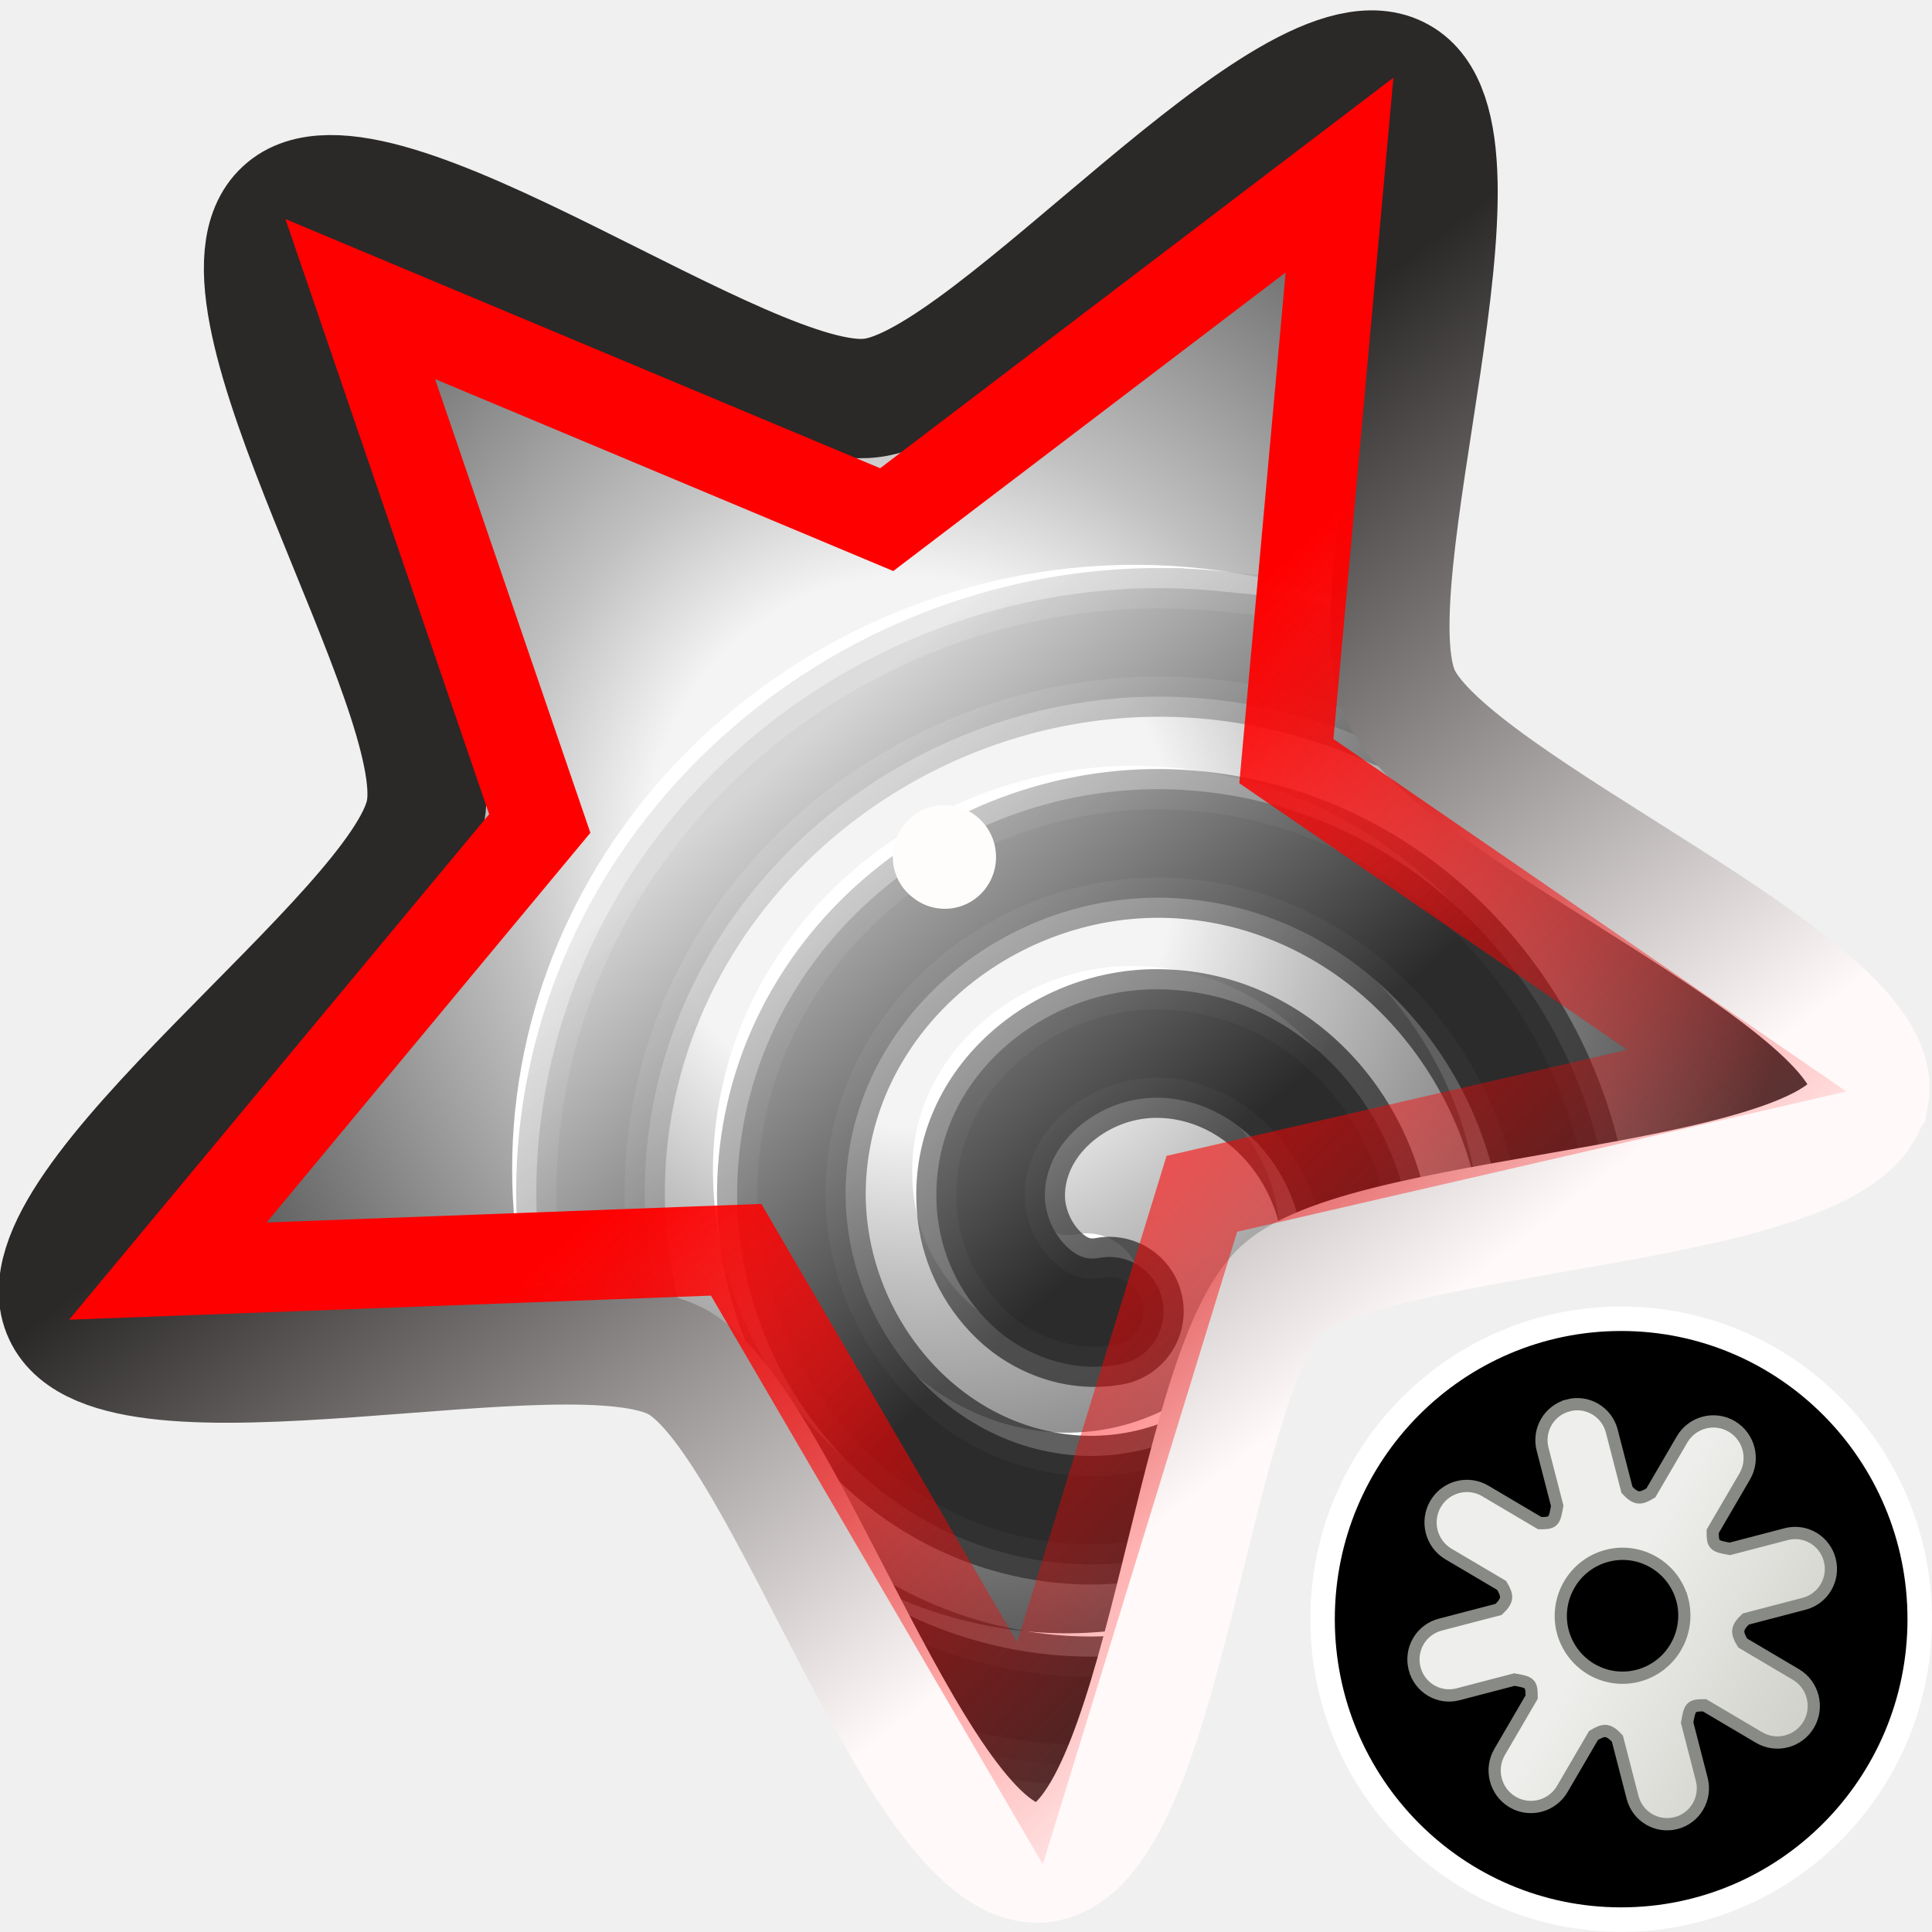
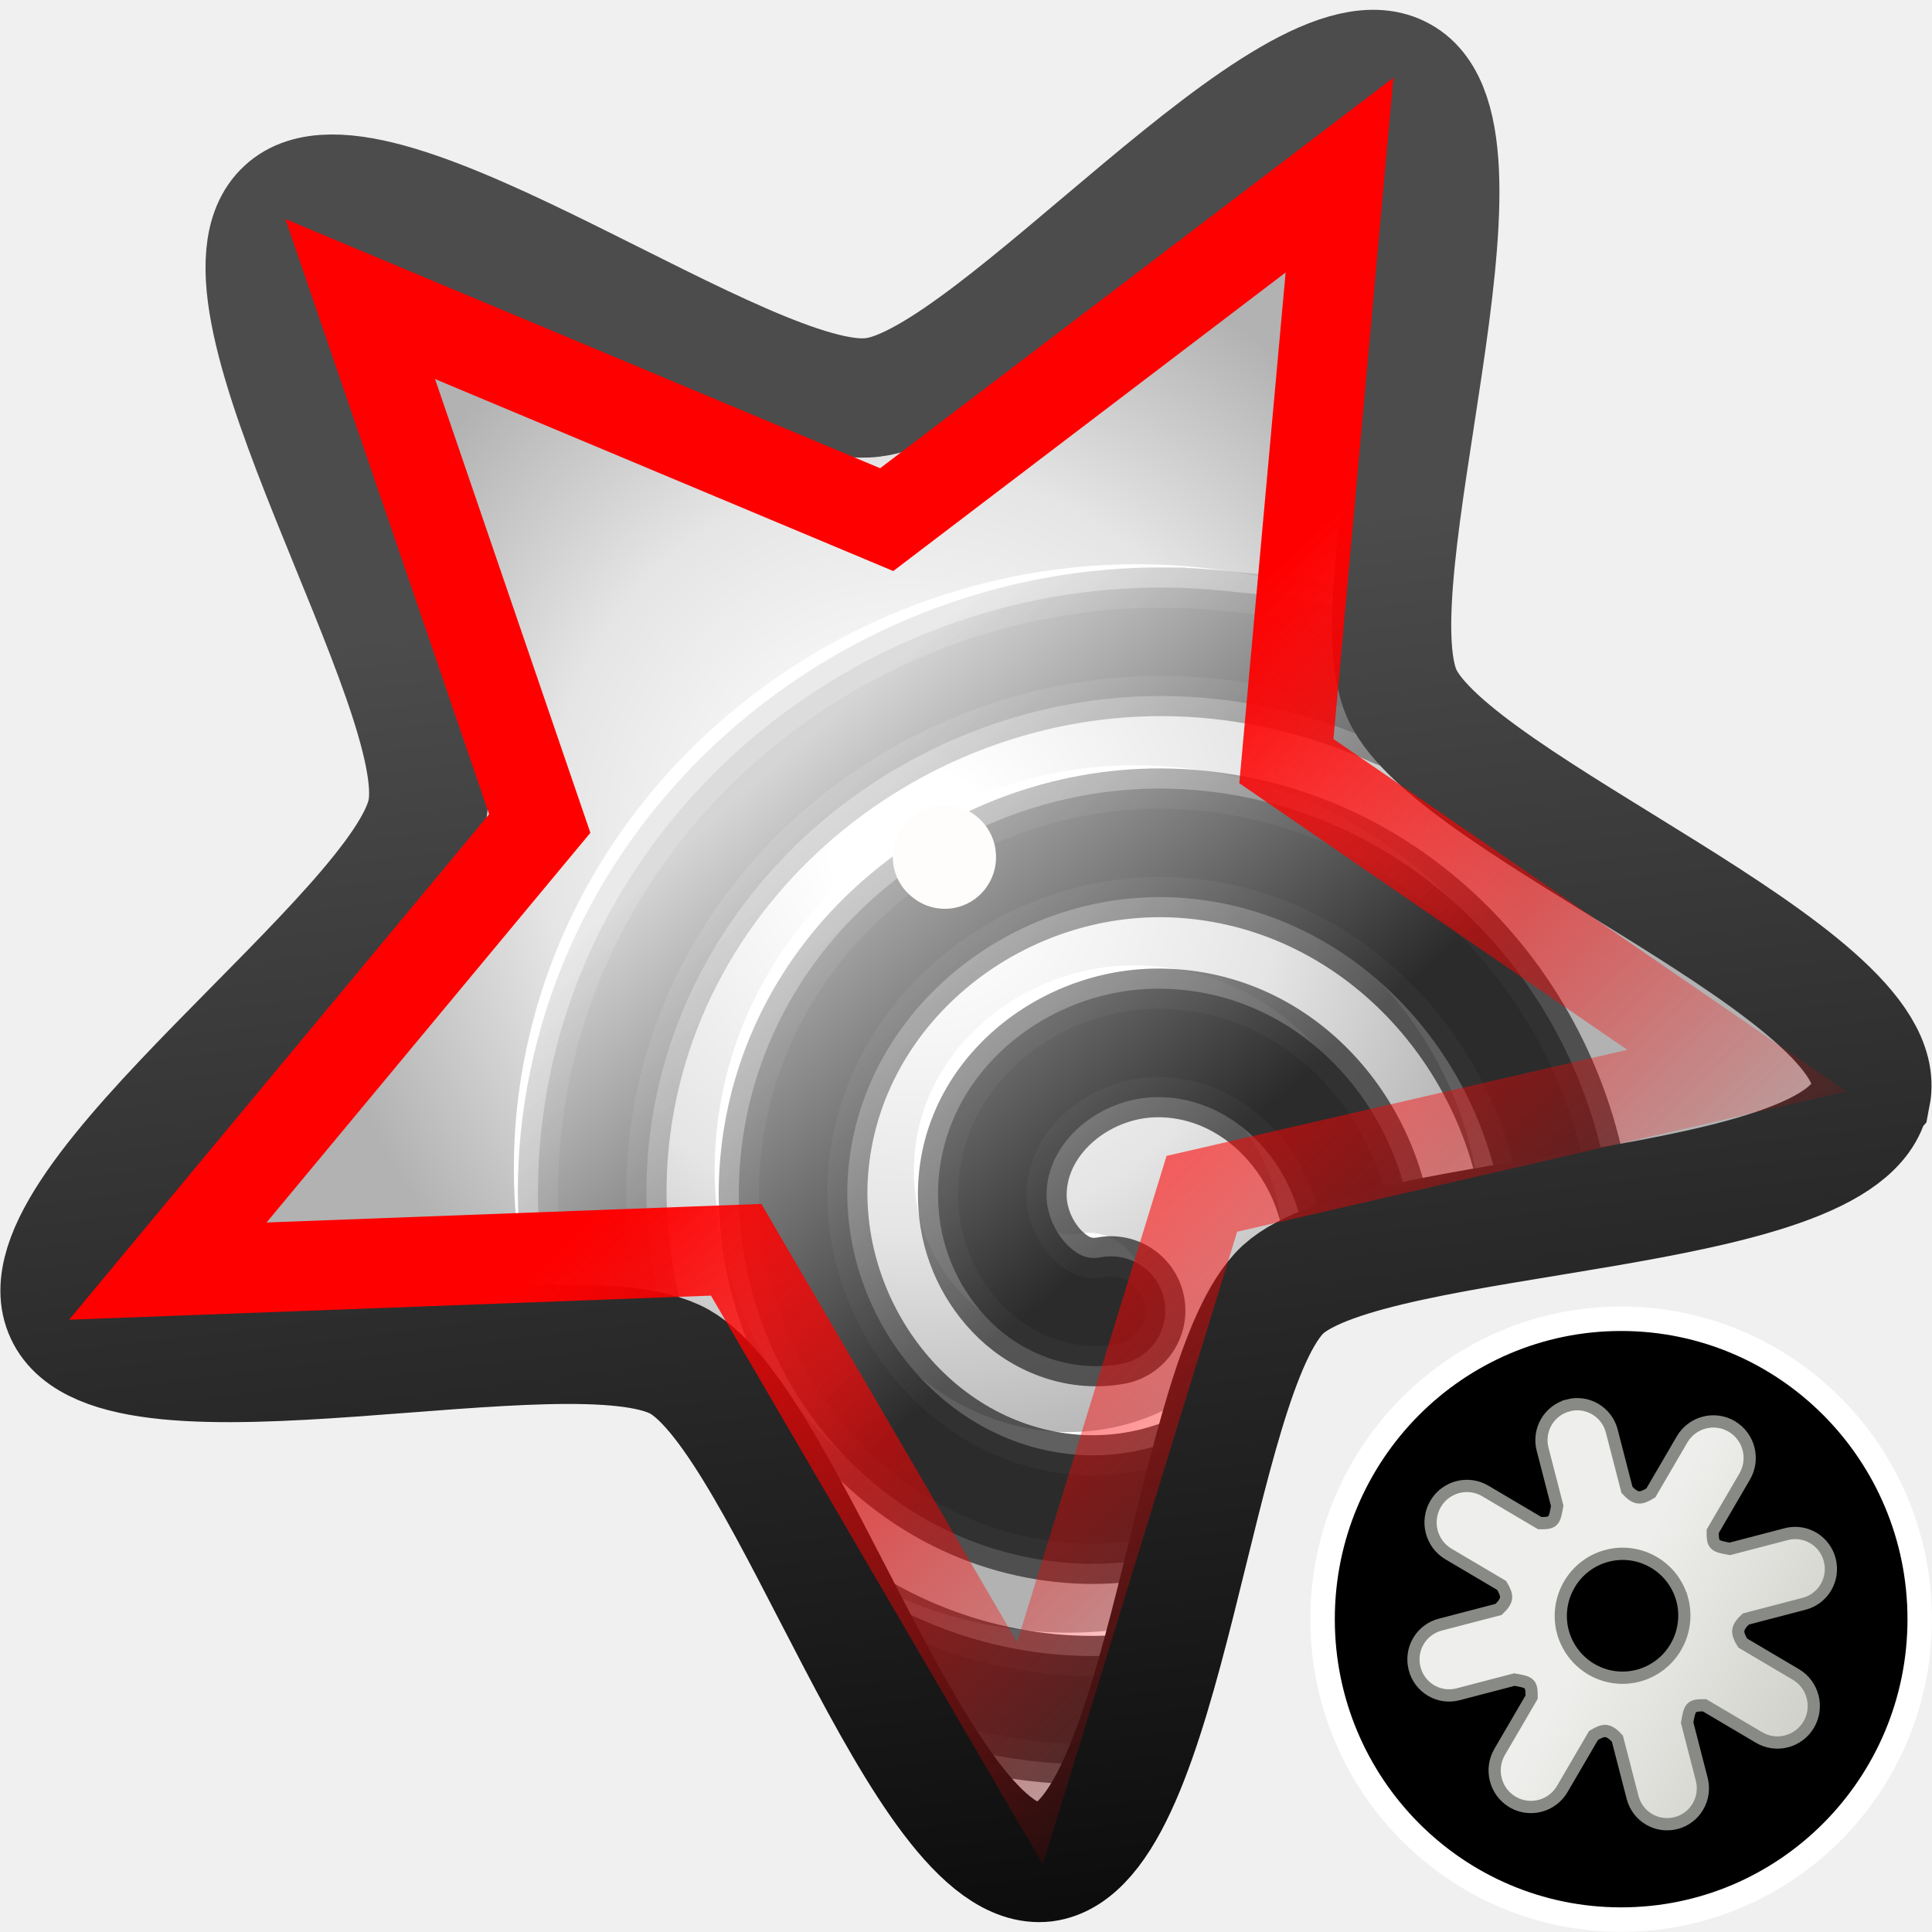
<svg xmlns="http://www.w3.org/2000/svg" xmlns:xlink="http://www.w3.org/1999/xlink" viewBox="0 0 48 48">
  <defs>
    <linearGradient id="e">
      <stop offset=".45" stop-color="red" />
      <stop offset="1" stop-color="red" stop-opacity="0" />
    </linearGradient>
-     <linearGradient id="a">
-       <stop offset="0" stop-color="#2b2828" />
-       <stop offset="1" stop-color="#fff9f9" />
-     </linearGradient>
-     <linearGradient id="i">
-       <stop offset=".282" stop-color="#f4f4f4" />
-       <stop offset=".437" stop-color="#c1c1c1" />
-       <stop offset=".937" stop-color="#3c3c3c" />
-     </linearGradient>
-     <linearGradient xlink:href="#a" id="p" x1="6.087" x2="12.016" y1="7.664" y2="8.895" gradientUnits="userSpaceOnUse" />
-     <linearGradient xlink:href="#e" id="q" x1="10.779" y1="9.531" x2="37.809" y2="38.124" gradientUnits="userSpaceOnUse" />
-     <linearGradient xlink:href="#h" id="t" x1="7.598" y1="7.681" x2="12.404" y2="12.336" gradientUnits="userSpaceOnUse" gradientTransform="matrix(1.12453 -.29235 .29238 1.1244 47.126 26.974)" />
+     <linearGradient xlink:href="#e" id="s" x1="10.779" y1="9.531" x2="37.809" y2="38.124" gradientUnits="userSpaceOnUse" />
+     <linearGradient xlink:href="#h" id="u" x1="7.598" y1="7.681" x2="12.404" y2="12.336" gradientUnits="userSpaceOnUse" gradientTransform="matrix(1.12453 -.29235 .29238 1.1244 47.126 26.974)" />
    <linearGradient id="h">
      <stop offset="0" stop-color="#eeeeec" />
      <stop offset="1" stop-color="#d2d2cc" />
    </linearGradient>
-     <linearGradient id="j">
-       <stop offset=".086" stop-color="#f0f0f0" />
-       <stop offset=".393" stop-color="#d5d5d5" />
-       <stop offset=".649" stop-color="#aaa" />
-     </linearGradient>
-     <linearGradient xlink:href="#k" id="n" x1="-30.579" y1=".19" x2="-24.888" y2="7.677" gradientUnits="userSpaceOnUse" gradientTransform="rotate(176.25 -9.273 16.031)scale(1.5403)" />
+     <linearGradient xlink:href="#k" id="p" x1="-30.579" y1=".19" x2="-24.888" y2="7.677" gradientUnits="userSpaceOnUse" gradientTransform="rotate(176.25 -9.273 16.031)scale(1.5403)" />
    <linearGradient id="k">
      <stop offset="0" stop-color="#2b2b2b" />
      <stop offset="1" stop-color="#d5d5d5" />
    </linearGradient>
-     <linearGradient xlink:href="#l" id="o" x1="-30.579" y1=".19" x2="-24.888" y2="7.677" gradientUnits="userSpaceOnUse" gradientTransform="rotate(176.25 -9.273 16.031)scale(1.5403)" />
+     <linearGradient xlink:href="#l" id="q" x1="-30.579" y1=".19" x2="-24.888" y2="7.677" gradientUnits="userSpaceOnUse" gradientTransform="rotate(176.25 -9.273 16.031)scale(1.5403)" />
    <linearGradient id="l">
      <stop offset="0" stop-color="#323232" stop-opacity=".776" />
      <stop offset="1" stop-color="#e0e0e0" stop-opacity=".675" />
    </linearGradient>
-     <radialGradient xlink:href="#i" id="m" cx="7.18" cy="8.2" r="6.59" fx="7.18" fy="8.2" gradientTransform="matrix(.9 .5558 -.5314 .8606 5.08 -2.85)" gradientUnits="userSpaceOnUse" />
-     <filter id="r" width="1" height="1" x="0" y="0" color-interpolation-filters="sRGB">
+     <linearGradient id="n">
+       <stop offset="0" stop-color="#4c4c4c" />
+       <stop offset="1" stop-color="#0d0d0d" />
+     </linearGradient>
+     <linearGradient id="m">
+       <stop offset=".086" stop-color="#fff" />
+       <stop offset=".393" stop-color="#e5e5e5" />
+       <stop offset=".649" stop-color="#b2b2b2" />
+     </linearGradient>
+     <linearGradient xlink:href="#n" id="r" gradientUnits="userSpaceOnUse" x1="5.83" y1="6.7" x2="12.91" y2="13.2" gradientTransform="matrix(2.647 2.2616 -2.267 2.6553 22.262 -16.865)" />
+     <radialGradient xlink:href="#m" id="o" cx="7.18" cy="8.2" r="6.59" fx="7.18" fy="8.2" gradientTransform="matrix(1.1223 3.51126 -3.3576 1.08334 42.17 -12.943)" gradientUnits="userSpaceOnUse" />
+     <filter id="t" width="1" height="1" x="0" y="0" color-interpolation-filters="sRGB">
      <feGaussianBlur />
    </filter>
  </defs>
-   <path fill="url(#m)" fill-rule="evenodd" d="M13.51 5.1c.44.77-2.18 2.89-2.29 3.76-.1.88 1.95 3.55 1.36 4.2-.6.64-3.43-1.19-4.3-1.02-.86.17-2.76 2.95-3.56 2.58-.8-.36.07-3.62-.36-4.39S.69 8.51.8 7.63c.1-.87 3.47-1.05 4.06-1.7.6-.64.51-4.01 1.38-4.18.86-.18 2.07 2.97 2.87 3.34s3.97-.76 4.4 0z" enable-background="accumulate" overflow="visible" style="marker:none" transform="matrix(2.647 2.2616 -2.267 2.6553 22.22 -16.85)" />
-   <path fill="#fff" fill-rule="evenodd" d="M28.35 14.018c-7.69-.055-14.695 5.67-15.511 13.566a14.3 14.3 0 0 0 .57 5.681l2.87.04a11.6 11.6 0 0 1-.761-5.446c.71-6.882 7.268-11.813 14.086-11.074a13.4 13.4 0 0 1 4.075 1.116 1.35 1.35 0 0 0 1.783-.673 1.35 1.35 0 0 0-.672-1.783 16.1 16.1 0 0 0-4.893-1.337 15 15 0 0 0-1.547-.09m-.344 4.996c-5.178.103-9.866 4.036-10.23 9.427-.332 4.9 3.297 9.563 8.386 9.823a8.1 8.1 0 0 0 3.194-.49l1.547-4.36a5.47 5.47 0 0 1-4.604 2.16c-3.49-.18-6.068-3.49-5.835-6.949.283-4.17 4.238-7.224 8.367-6.893 4.244.34 7.473 3.908 7.927 8.01l2.642-.57c-.697-5.218-4.833-9.685-10.351-10.126q-.525-.043-1.043-.032m.115 4.97c-2.868.025-5.624 2.325-5.404 5.456a4.38 4.38 0 0 0 1.34 2.865c.789.757 1.994 1.242 3.249.99a1.35 1.35 0 0 0 1.054-1.584 1.35 1.35 0 0 0-1.585-1.058c-.332.066-.568-.025-.848-.292a1.86 1.86 0 0 1-.522-1.11c-.1-1.408 1.294-2.56 2.738-2.573 2.113-.018 3.743 2.007 3.684 4.122l2.682-.577c-.227-3.296-2.846-6.268-6.387-6.238m-9.31 13.244 3.043 5.17a13.4 13.4 0 0 0 3.435.8 13 13 0 0 0 2.136.027l1.006-2.84a10.2 10.2 0 0 1-2.88.13c-2.653-.258-4.987-1.487-6.74-3.287" color="#000" style="-inkscape-stroke:none" transform="translate(-.042 .015)" />
-   <path fill="url(#n)" fill-rule="evenodd" d="M28.951 14.597c-7.69-.054-14.695 5.67-15.512 13.567a14.3 14.3 0 0 0 .57 5.681l2.871.039a11.55 11.55 0 0 1-.761-5.445c.711-6.882 7.268-11.813 14.086-11.074a13.4 13.4 0 0 1 4.074 1.116c.678.307.6-.26.908-.94s-.274-1.757-.953-2.063c-1.548-.701-2.045-.607-3.736-.79q-.776-.086-1.547-.09zm-.344 4.996c-5.178.104-9.866 4.037-10.23 9.428-.332 4.9 3.297 9.562 8.386 9.823a8.2 8.2 0 0 0 3.194-.492l1.547-4.358a5.47 5.47 0 0 1-4.604 2.158c-3.49-.178-6.068-3.489-5.835-6.948.283-4.17 4.238-7.224 8.367-6.892 4.244.339 7.473 3.908 7.927 8.01l2.642-.57c-.697-5.218-4.833-9.686-10.351-10.127q-.525-.042-1.043-.032zm.114 4.971c-2.868.024-5.623 2.324-5.403 5.456a4.4 4.4 0 0 0 1.341 2.865c.788.757 1.993 1.241 3.248.99a1.348 1.348 0 0 0-.531-2.642c-.333.066-.568-.025-.848-.292a1.86 1.86 0 0 1-.522-1.111c-.1-1.408 1.294-2.561 2.738-2.572 2.113-.018 3.743 2.006 3.684 4.122l2.682-.577c-.228-3.296-2.846-6.269-6.389-6.239Zm-9.307 13.244 3.043 5.17a13.4 13.4 0 0 0 3.435.801 13 13 0 0 0 2.136.027l1.006-2.842a10.2 10.2 0 0 1-2.88.132c-2.653-.258-4.987-1.487-6.74-3.288z" color="#000" style="mix-blend-mode:normal" stroke="url(#o)" transform="translate(-.042 .015)" />
-   <path fill="none" stroke="url(#p)" stroke-width=".85" d="M13.51 5.1c.399.722-2.18 2.89-2.29 3.76-.1.88 1.95 3.55 1.36 4.2-.6.64-3.43-1.19-4.3-1.02-.86.17-2.76 2.95-3.56 2.58-.8-.36.07-3.62-.36-4.39S.69 8.51.8 7.63c.1-.87 3.47-1.05 4.06-1.7.6-.64.51-4.01 1.38-4.18.86-.18 2.07 2.97 2.87 3.34s3.992-.695 4.4 0z" enable-background="accumulate" overflow="visible" style="marker:none" transform="matrix(2.647 2.2616 -2.267 2.6553 22.22 -16.85)" />
-   <path fill="none" stroke="url(#q)" stroke-width="2.23" d="m43.15 26.6-13.29 3.06-4.27 13.9-7.3-12.51-14.12.53 9.24-11.12L8.95 7.43l13.08 5.48 11.25-8.56-1.32 14.56Z" enable-background="accumulate" overflow="visible" style="marker:none" />
-   <path fill="#fffdfc" fill-rule="evenodd" d="M8.5 7.99a.37.37 0 0 1-.38.37.37.37 0 0 1-.37-.37.37.37 0 0 1 .37-.38.38.38 0 0 1 .38.371" filter="url(#r)" transform="rotate(36.96 34.605 17.856)scale(3.4182)" />
+   <path fill="url(#o)" fill-rule="evenodd" d="M46.46 27.232c-.58 3.04-12.321 2.743-14.585 4.805-2.26 2.11-2.886 13.836-5.921 14.228-3.04.342-6.382-10.917-9.07-12.434-2.662-1.493-13.993 1.591-15.272-1.2-1.302-2.765 8.392-9.454 9-12.471.606-3.017-5.816-12.867-3.53-14.955 2.237-2.084 11.565 5.06 14.6 4.668 3.04-.343 10.441-9.495 13.13-7.978 2.684 1.467-1.254 12.567.025 15.36 1.279 2.79 12.231 6.96 11.647 9.95z" enable-background="accumulate" overflow="visible" style="marker:none" />
+   <path fill="#fff" fill-rule="evenodd" d="M28.35 14.018c-7.69-.055-14.695 5.67-15.511 13.566a14.3 14.3 0 0 0 .57 5.681l2.87.04a11.6 11.6 0 0 1-.761-5.446c.71-6.882 7.268-11.813 14.086-11.074a13.4 13.4 0 0 1 4.075 1.116 1.35 1.35 0 0 0 1.783-.673 1.35 1.35 0 0 0-.672-1.783 16.1 16.1 0 0 0-4.893-1.337 15 15 0 0 0-1.547-.09m-.344 4.996c-5.178.103-9.866 4.036-10.23 9.427-.332 4.9 3.297 9.563 8.386 9.823a8.1 8.1 0 0 0 3.194-.49l1.547-4.36a5.47 5.47 0 0 1-4.604 2.16c-3.49-.18-6.068-3.49-5.835-6.949.283-4.17 4.238-7.224 8.367-6.893 4.244.34 7.473 3.908 7.927 8.01l2.642-.57c-.697-5.218-4.833-9.685-10.351-10.126q-.525-.043-1.043-.032m.115 4.97c-2.868.025-5.624 2.325-5.404 5.456a4.38 4.38 0 0 0 1.34 2.865c.789.757 1.994 1.242 3.249.99a1.35 1.35 0 0 0 1.054-1.584 1.35 1.35 0 0 0-1.585-1.058c-.332.066-.568-.025-.848-.292a1.86 1.86 0 0 1-.522-1.11c-.1-1.408 1.294-2.56 2.738-2.573 2.113-.018 3.743 2.007 3.684 4.122l2.682-.577c-.227-3.296-2.846-6.268-6.387-6.238m-9.31 13.244 3.043 5.17a13.4 13.4 0 0 0 3.435.8 13 13 0 0 0 2.136.027l1.006-2.84a10.2 10.2 0 0 1-2.88.13c-2.653-.258-4.987-1.487-6.74-3.287" color="#000" style="-inkscape-stroke:none" />
+   <path fill="url(#p)" fill-rule="evenodd" d="M28.951 14.597c-7.69-.054-14.695 5.67-15.512 13.567a14.3 14.3 0 0 0 .57 5.681l2.871.039a11.55 11.55 0 0 1-.761-5.445c.711-6.882 7.268-11.813 14.086-11.074a13.4 13.4 0 0 1 4.074 1.116c.678.307.6-.26.908-.94s-.274-1.757-.953-2.063c-1.548-.701-2.045-.607-3.736-.79q-.776-.086-1.547-.09zm-.344 4.996c-5.178.104-9.866 4.037-10.23 9.428-.332 4.9 3.297 9.562 8.386 9.823a8.2 8.2 0 0 0 3.194-.492l1.547-4.358a5.47 5.47 0 0 1-4.604 2.158c-3.49-.178-6.068-3.489-5.835-6.948.283-4.17 4.238-7.224 8.367-6.892 4.244.339 7.473 3.908 7.927 8.01l2.642-.57c-.697-5.218-4.833-9.686-10.351-10.127q-.525-.042-1.043-.032zm.114 4.971c-2.868.024-5.623 2.324-5.403 5.456a4.4 4.4 0 0 0 1.341 2.865c.788.757 1.993 1.241 3.248.99a1.348 1.348 0 0 0-.531-2.642c-.333.066-.568-.025-.848-.292a1.86 1.86 0 0 1-.522-1.111c-.1-1.408 1.294-2.561 2.738-2.572 2.113-.018 3.743 2.006 3.684 4.122l2.682-.577c-.228-3.296-2.846-6.269-6.389-6.239Zm-9.307 13.244 3.043 5.17a13.4 13.4 0 0 0 3.435.801 13 13 0 0 0 2.136.027l1.006-2.842a10.2 10.2 0 0 1-2.88.132c-2.653-.258-4.987-1.487-6.74-3.288z" color="#000" style="mix-blend-mode:normal" stroke="url(#q)" />
+   <path fill="none" stroke="url(#r)" stroke-width="2.964" d="M46.46 27.232c-.58 3.04-12.321 2.743-14.585 4.805-2.26 2.11-2.886 13.836-5.921 14.228-3.04.342-6.382-10.917-9.07-12.434-2.662-1.493-13.993 1.591-15.272-1.2-1.302-2.765 8.392-9.454 9-12.471.606-3.017-5.816-12.867-3.53-14.955 2.237-2.084 11.565 5.06 14.6 4.668 3.04-.343 10.441-9.495 13.13-7.978 2.684 1.467-1.254 12.567.025 15.36 1.279 2.79 12.231 6.96 11.647 9.95z" enable-background="accumulate" overflow="visible" style="marker:none" />
+   <path fill="none" stroke="url(#s)" stroke-width="2.23" d="m43.15 26.6-13.29 3.06-4.27 13.9-7.3-12.51-14.12.53 9.24-11.12L8.95 7.43l13.08 5.48 11.25-8.56-1.32 14.56Z" enable-background="accumulate" overflow="visible" style="marker:none" />
+   <path fill="#fffdfc" fill-rule="evenodd" d="M8.5 7.99a.37.37 0 0 1-.38.37.37.37 0 0 1-.37-.37.37.37 0 0 1 .37-.38.38.38 0 0 1 .38.371" filter="url(#t)" transform="rotate(36.96 34.605 17.856)scale(3.4182)" />
  <g color="#000">
    <ellipse ry="7.464" rx="7.418" cy="40.228" cx="40.277" style="marker:none" overflow="visible" stroke="#fff" stroke-width=".608" enable-background="accumulate" />
    <path style="marker:none" d="M60.644 33.586a2.176 2.176 0 1 1-4.21 1.095 2.176 2.176 0 0 1 4.21-1.095zM56.64 26.83a1.255 1.255 0 0 0-.9 1.533l.514 1.978c-.045.235-.07.448-.186.536-.092.07-.254.073-.428.07l-1.918-1.125a1.28 1.28 0 0 0-1.75.455 1.28 1.28 0 0 0 .455 1.75l1.87 1.097c.104.168.173.321.156.447s-.117.259-.263.393l-2.054.534a1.255 1.255 0 0 0-.901 1.534c.175.675.86 1.076 1.534.901l1.978-.514c.235.044.448.07.536.185.07.093.072.254.07.429l-1.126 1.917a1.28 1.28 0 0 0 .455 1.75 1.28 1.28 0 0 0 1.75-.455l1.098-1.87c.168-.104.321-.173.447-.156s.259.117.393.263l.535 2.054c.175.675.86 1.076 1.534.9a1.255 1.255 0 0 0 .9-1.533l-.514-1.978c.044-.235.07-.447.186-.536.092-.07.254-.072.428-.07l1.917 1.126a1.28 1.28 0 0 0 1.75-.455 1.28 1.28 0 0 0-.455-1.75l-1.869-1.098c-.104-.167-.174-.32-.157-.446.017-.127.118-.26.264-.394l2.054-.534a1.255 1.255 0 0 0 .9-1.534 1.255 1.255 0 0 0-1.533-.9l-1.978.514c-.235-.044-.448-.07-.536-.186-.07-.092-.073-.254-.07-.428l1.125-1.917a1.28 1.28 0 0 0-.455-1.75 1.28 1.28 0 0 0-1.75.455l-1.098 1.87c-.167.103-.32.173-.446.156-.127-.017-.26-.118-.394-.263l-.534-2.055a1.255 1.255 0 0 0-1.534-.9z" overflow="visible" fill="none" stroke="#000" stroke-width=".859" enable-background="accumulate" transform="matrix(.70607 0 0 .71045 -.913 16.209)" />
-     <path d="M60.479 33.088a2.176 2.176 0 1 1-4.211 1.095 2.176 2.176 0 0 1 4.21-1.095zm-4.005-6.756a1.255 1.255 0 0 0-.901 1.534l.514 1.978c-.044.234-.07.447-.185.535-.093.07-.254.073-.429.071l-1.917-1.126a1.28 1.28 0 0 0-1.75.455 1.28 1.28 0 0 0 .455 1.75l1.87 1.098c.103.167.173.32.156.446s-.118.26-.263.394L51.969 34a1.255 1.255 0 0 0-.9 1.533 1.253 1.253 0 0 0 1.533.901l1.979-.514c.234.044.447.07.535.186.07.092.073.253.071.428l-1.126 1.917a1.28 1.28 0 0 0 .455 1.75 1.28 1.28 0 0 0 1.75-.455l1.098-1.87c.167-.103.32-.173.447-.156.126.017.258.118.393.263l.534 2.054c.175.675.86 1.076 1.534.901a1.255 1.255 0 0 0 .9-1.534l-.513-1.978c.044-.234.07-.447.185-.535.093-.07.254-.073.429-.071l1.917 1.126a1.28 1.28 0 0 0 1.75-.455 1.28 1.28 0 0 0-.455-1.75l-1.87-1.098c-.104-.167-.173-.32-.156-.446.017-.127.117-.26.263-.394l2.054-.534a1.255 1.255 0 0 0 .901-1.534 1.255 1.255 0 0 0-1.534-.9l-1.978.514c-.235-.044-.447-.07-.536-.186-.07-.092-.072-.253-.07-.428l1.126-1.917a1.28 1.28 0 0 0-.455-1.75 1.28 1.28 0 0 0-1.75.455l-1.098 1.87c-.168.103-.321.173-.447.156s-.259-.118-.393-.263l-.534-2.054a1.255 1.255 0 0 0-1.534-.901z" style="marker:none" overflow="visible" fill="url(#t)" fill-rule="evenodd" stroke="#888a85" stroke-width=".429" enable-background="accumulate" transform="matrix(.70607 0 0 .71045 -.913 16.209)" />
+     <path d="M60.479 33.088a2.176 2.176 0 1 1-4.211 1.095 2.176 2.176 0 0 1 4.21-1.095zm-4.005-6.756a1.255 1.255 0 0 0-.901 1.534l.514 1.978c-.044.234-.07.447-.185.535-.093.07-.254.073-.429.071l-1.917-1.126a1.28 1.28 0 0 0-1.75.455 1.28 1.28 0 0 0 .455 1.75l1.87 1.098c.103.167.173.32.156.446s-.118.26-.263.394L51.969 34a1.255 1.255 0 0 0-.9 1.533 1.253 1.253 0 0 0 1.533.901l1.979-.514c.234.044.447.07.535.186.07.092.073.253.071.428l-1.126 1.917a1.28 1.28 0 0 0 .455 1.75 1.28 1.28 0 0 0 1.75-.455l1.098-1.87c.167-.103.32-.173.447-.156.126.017.258.118.393.263l.534 2.054c.175.675.86 1.076 1.534.901a1.255 1.255 0 0 0 .9-1.534l-.513-1.978c.044-.234.07-.447.185-.535.093-.07.254-.073.429-.071l1.917 1.126a1.28 1.28 0 0 0 1.75-.455 1.28 1.28 0 0 0-.455-1.75l-1.87-1.098c-.104-.167-.173-.32-.156-.446.017-.127.117-.26.263-.394l2.054-.534a1.255 1.255 0 0 0 .901-1.534 1.255 1.255 0 0 0-1.534-.9l-1.978.514c-.235-.044-.447-.07-.536-.186-.07-.092-.072-.253-.07-.428l1.126-1.917a1.28 1.28 0 0 0-.455-1.75 1.28 1.28 0 0 0-1.75.455l-1.098 1.87c-.168.103-.321.173-.447.156s-.259-.118-.393-.263l-.534-2.054a1.255 1.255 0 0 0-1.534-.901z" style="marker:none" overflow="visible" fill="url(#u)" fill-rule="evenodd" stroke="#888a85" stroke-width=".429" enable-background="accumulate" transform="matrix(.70607 0 0 .71045 -.913 16.209)" />
  </g>
</svg>
